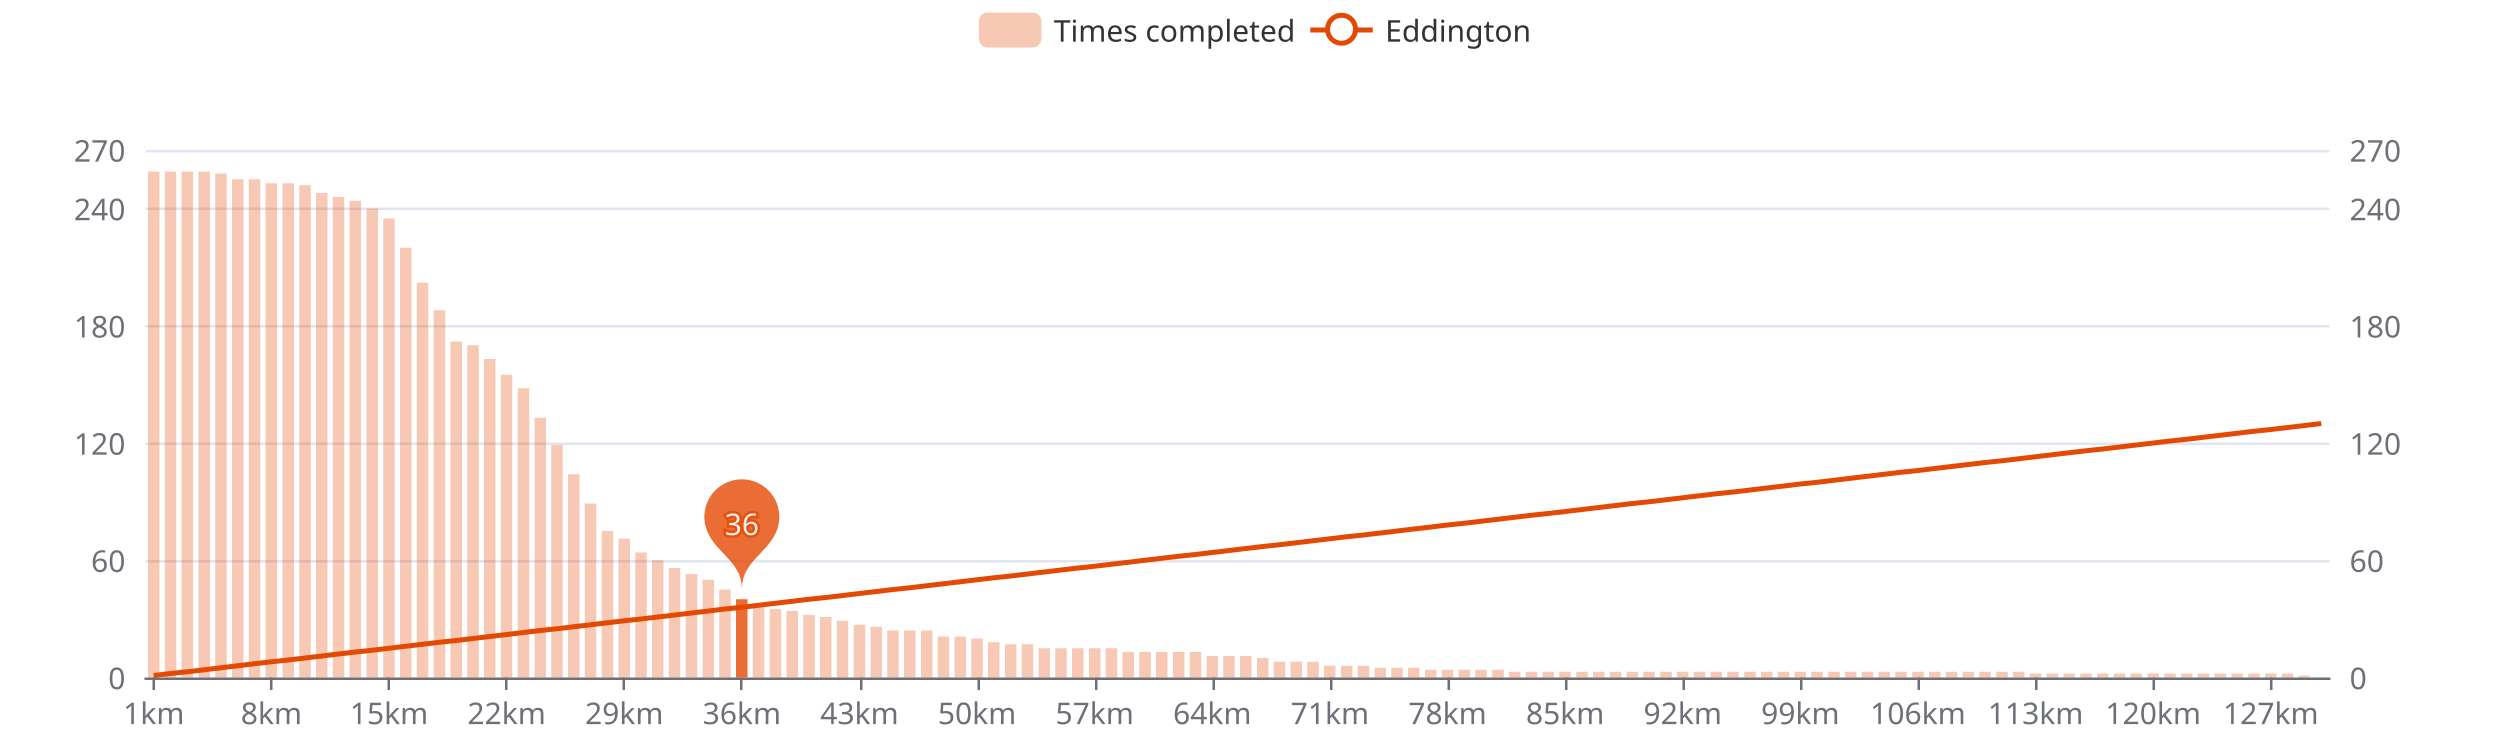
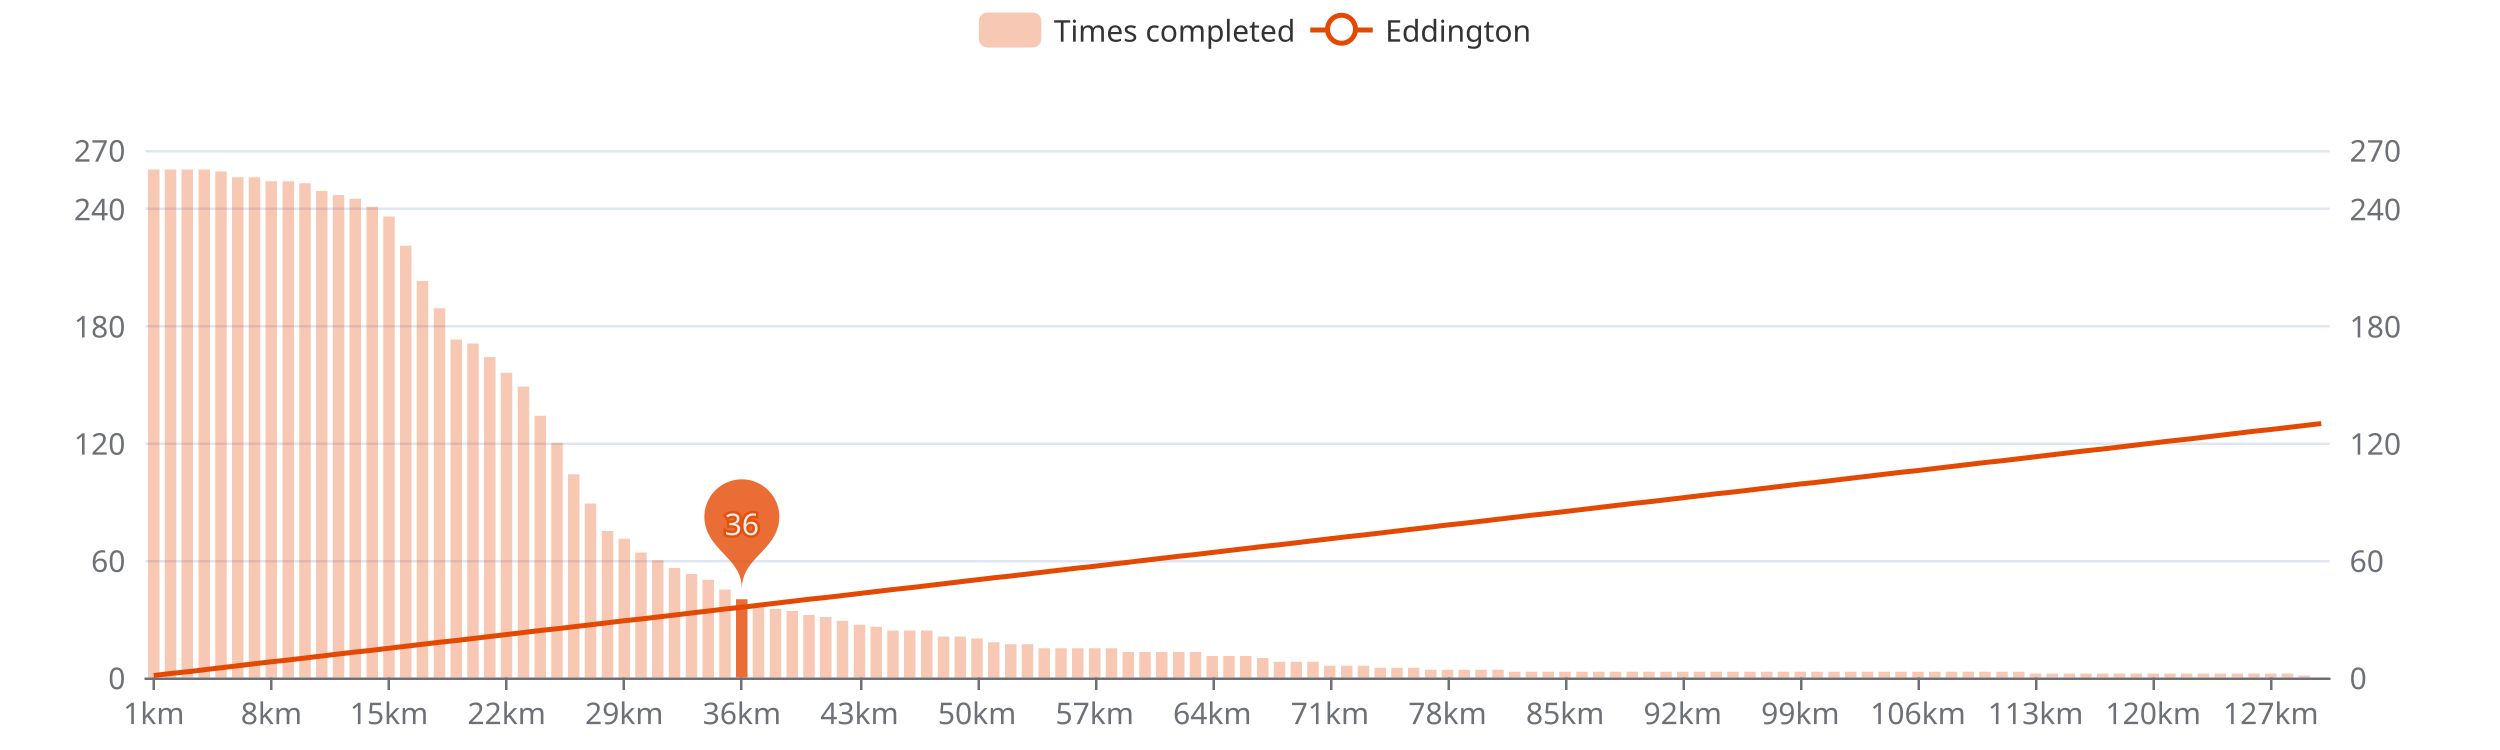
<svg xmlns="http://www.w3.org/2000/svg" width="1000" height="300" version="1.1" baseProfile="full" viewBox="0 0 1000 300">
  <rect width="1000" height="300" x="0" y="0" id="0" fill="#ffffff" />
  <path d="M58.2 271.5L931.8 271.5" fill="none" stroke="#E0E6F1" />
  <path d="M58.2 224.5L931.8 224.5" fill="none" stroke="#E0E6F1" />
  <path d="M58.2 177.5L931.8 177.5" fill="none" stroke="#E0E6F1" />
  <path d="M58.2 130.5L931.8 130.5" fill="none" stroke="#E0E6F1" />
  <path d="M58.2 83.5L931.8 83.5" fill="none" stroke="#E0E6F1" />
  <path d="M58.2 60.5L931.8 60.5" fill="none" stroke="#E0E6F1" />
  <path d="M58.2 271.5L931.8 271.5" fill="none" stroke="#6E7079" stroke-linecap="round" />
  <path d="M61.5 271L61.5 276" fill="none" stroke="#6E7079" />
  <path d="M108.5 271L108.5 276" fill="none" stroke="#6E7079" />
  <path d="M155.5 271L155.5 276" fill="none" stroke="#6E7079" />
  <path d="M202.5 271L202.5 276" fill="none" stroke="#6E7079" />
  <path d="M249.5 271L249.5 276" fill="none" stroke="#6E7079" />
  <path d="M296.5 271L296.5 276" fill="none" stroke="#6E7079" />
  <path d="M344.5 271L344.5 276" fill="none" stroke="#6E7079" />
  <path d="M391.5 271L391.5 276" fill="none" stroke="#6E7079" />
  <path d="M438.5 271L438.5 276" fill="none" stroke="#6E7079" />
  <path d="M485.5 271L485.5 276" fill="none" stroke="#6E7079" />
  <path d="M532.5 271L532.5 276" fill="none" stroke="#6E7079" />
  <path d="M579.5 271L579.5 276" fill="none" stroke="#6E7079" />
  <path d="M626.5 271L626.5 276" fill="none" stroke="#6E7079" />
  <path d="M673.5 271L673.5 276" fill="none" stroke="#6E7079" />
  <path d="M720.5 271L720.5 276" fill="none" stroke="#6E7079" />
  <path d="M767.5 271L767.5 276" fill="none" stroke="#6E7079" />
  <path d="M814.5 271L814.5 276" fill="none" stroke="#6E7079" />
  <path d="M861.5 271L861.5 276" fill="none" stroke="#6E7079" />
  <path d="M908.5 271L908.5 276" fill="none" stroke="#6E7079" />
  <text dominant-baseline="central" text-anchor="end" style="font-size:12px;font-family:sans-serif;" transform="translate(50.16 271)" fill="#6E7079">0</text>
  <text dominant-baseline="central" text-anchor="end" style="font-size:12px;font-family:sans-serif;" transform="translate(50.16 224.1111)" fill="#6E7079">60</text>
  <text dominant-baseline="central" text-anchor="end" style="font-size:12px;font-family:sans-serif;" transform="translate(50.16 177.2222)" fill="#6E7079">120</text>
  <text dominant-baseline="central" text-anchor="end" style="font-size:12px;font-family:sans-serif;" transform="translate(50.16 130.3333)" fill="#6E7079">180</text>
  <text dominant-baseline="central" text-anchor="end" style="font-size:12px;font-family:sans-serif;" transform="translate(50.16 83.4444)" fill="#6E7079">240</text>
  <text dominant-baseline="central" text-anchor="end" style="font-size:12px;font-family:sans-serif;" transform="translate(50.16 60)" fill="#6E7079">270</text>
  <text dominant-baseline="central" text-anchor="start" style="font-size:12px;font-family:sans-serif;" transform="translate(939.84 271)" fill="#6E7079">0</text>
  <text dominant-baseline="central" text-anchor="start" style="font-size:12px;font-family:sans-serif;" transform="translate(939.84 224.1111)" fill="#6E7079">60</text>
  <text dominant-baseline="central" text-anchor="start" style="font-size:12px;font-family:sans-serif;" transform="translate(939.84 177.2222)" fill="#6E7079">120</text>
  <text dominant-baseline="central" text-anchor="start" style="font-size:12px;font-family:sans-serif;" transform="translate(939.84 130.3333)" fill="#6E7079">180</text>
  <text dominant-baseline="central" text-anchor="start" style="font-size:12px;font-family:sans-serif;" transform="translate(939.84 83.4444)" fill="#6E7079">240</text>
  <text dominant-baseline="central" text-anchor="start" style="font-size:12px;font-family:sans-serif;" transform="translate(939.84 60)" fill="#6E7079">270</text>
  <text dominant-baseline="central" text-anchor="middle" style="font-size:12px;font-family:sans-serif;" y="6" transform="translate(61.5203 279)" fill="#6E7079">1km</text>
  <text dominant-baseline="central" text-anchor="middle" style="font-size:12px;font-family:sans-serif;" y="6" transform="translate(108.5646 279)" fill="#6E7079">8km</text>
  <text dominant-baseline="central" text-anchor="middle" style="font-size:12px;font-family:sans-serif;" y="6" transform="translate(155.6089 279)" fill="#6E7079">15km</text>
  <text dominant-baseline="central" text-anchor="middle" style="font-size:12px;font-family:sans-serif;" y="6" transform="translate(202.6532 279)" fill="#6E7079">22km</text>
  <text dominant-baseline="central" text-anchor="middle" style="font-size:12px;font-family:sans-serif;" y="6" transform="translate(249.6975 279)" fill="#6E7079">29km</text>
  <text dominant-baseline="central" text-anchor="middle" style="font-size:12px;font-family:sans-serif;" y="6" transform="translate(296.7418 279)" fill="#6E7079">36km</text>
  <text dominant-baseline="central" text-anchor="middle" style="font-size:12px;font-family:sans-serif;" y="6" transform="translate(343.7862 279)" fill="#6E7079">43km</text>
  <text dominant-baseline="central" text-anchor="middle" style="font-size:12px;font-family:sans-serif;" y="6" transform="translate(390.8305 279)" fill="#6E7079">50km</text>
  <text dominant-baseline="central" text-anchor="middle" style="font-size:12px;font-family:sans-serif;" y="6" transform="translate(437.8748 279)" fill="#6E7079">57km</text>
  <text dominant-baseline="central" text-anchor="middle" style="font-size:12px;font-family:sans-serif;" y="6" transform="translate(484.9191 279)" fill="#6E7079">64km</text>
  <text dominant-baseline="central" text-anchor="middle" style="font-size:12px;font-family:sans-serif;" y="6" transform="translate(531.9634 279)" fill="#6E7079">71km</text>
  <text dominant-baseline="central" text-anchor="middle" style="font-size:12px;font-family:sans-serif;" y="6" transform="translate(579.0077 279)" fill="#6E7079">78km</text>
  <text dominant-baseline="central" text-anchor="middle" style="font-size:12px;font-family:sans-serif;" y="6" transform="translate(626.052 279)" fill="#6E7079">85km</text>
  <text dominant-baseline="central" text-anchor="middle" style="font-size:12px;font-family:sans-serif;" y="6" transform="translate(673.0963 279)" fill="#6E7079">92km</text>
  <text dominant-baseline="central" text-anchor="middle" style="font-size:12px;font-family:sans-serif;" y="6" transform="translate(720.1406 279)" fill="#6E7079">99km</text>
  <text dominant-baseline="central" text-anchor="middle" style="font-size:12px;font-family:sans-serif;" y="6" transform="translate(767.1849 279)" fill="#6E7079">106km</text>
  <text dominant-baseline="central" text-anchor="middle" style="font-size:12px;font-family:sans-serif;" y="6" transform="translate(814.2292 279)" fill="#6E7079">113km</text>
  <text dominant-baseline="central" text-anchor="middle" style="font-size:12px;font-family:sans-serif;" y="6" transform="translate(861.2735 279)" fill="#6E7079">120km</text>
  <text dominant-baseline="central" text-anchor="middle" style="font-size:12px;font-family:sans-serif;" y="6" transform="translate(908.3178 279)" fill="#6E7079">127km</text>
-   <path d="M59.2 271l4.6 0l0 -202.4l-4.6 0Z" fill="rgb(227,73,2)" fill-opacity="0.3" />
-   <path d="M65.9 271l4.6 0l0 -202.4l-4.6 0Z" fill="rgb(227,73,2)" fill-opacity="0.3" />
-   <path d="M72.6 271l4.6 0l0 -202.4l-4.6 0Z" fill="rgb(227,73,2)" fill-opacity="0.3" />
-   <path d="M79.4 271l4.6 0l0 -202.4l-4.6 0Z" fill="rgb(227,73,2)" fill-opacity="0.3" />
-   <path d="M86.1 271l4.6 0l0 -201.6l-4.6 0Z" fill="rgb(227,73,2)" fill-opacity="0.3" />
-   <path d="M92.8 271l4.6 0l0 -199.3l-4.6 0Z" fill="rgb(227,73,2)" fill-opacity="0.3" />
-   <path d="M99.5 271l4.6 0l0 -199.3l-4.6 0Z" fill="rgb(227,73,2)" fill-opacity="0.3" />
-   <path d="M106.2 271l4.6 0l0 -197.7l-4.6 0Z" fill="rgb(227,73,2)" fill-opacity="0.3" />
-   <path d="M113 271l4.6 0l0 -197.7l-4.6 0Z" fill="rgb(227,73,2)" fill-opacity="0.3" />
-   <path d="M119.7 271l4.6 0l0 -196.9l-4.6 0Z" fill="rgb(227,73,2)" fill-opacity="0.3" />
-   <path d="M126.4 271l4.6 0l0 -193.8l-4.6 0Z" fill="rgb(227,73,2)" fill-opacity="0.3" />
-   <path d="M133.1 271l4.6 0l0 -192.2l-4.6 0Z" fill="rgb(227,73,2)" fill-opacity="0.3" />
-   <path d="M139.8 271l4.6 0l0 -190.7l-4.6 0Z" fill="rgb(227,73,2)" fill-opacity="0.3" />
-   <path d="M146.6 271l4.6 0l0 -187.6l-4.6 0Z" fill="rgb(227,73,2)" fill-opacity="0.3" />
-   <path d="M153.3 271l4.6 0l0 -183.6l-4.6 0Z" fill="rgb(227,73,2)" fill-opacity="0.3" />
-   <path d="M160 271l4.6 0l0 -171.9l-4.6 0Z" fill="rgb(227,73,2)" fill-opacity="0.3" />
-   <path d="M166.7 271l4.6 0l0 -157.9l-4.6 0Z" fill="rgb(227,73,2)" fill-opacity="0.3" />
-   <path d="M173.5 271l4.6 0l0 -146.9l-4.6 0Z" fill="rgb(227,73,2)" fill-opacity="0.3" />
-   <path d="M180.2 271l4.6 0l0 -134.4l-4.6 0Z" fill="rgb(227,73,2)" fill-opacity="0.3" />
-   <path d="M186.9 271l4.6 0l0 -132.9l-4.6 0Z" fill="rgb(227,73,2)" fill-opacity="0.3" />
-   <path d="M193.6 271l4.6 0l0 -127.4l-4.6 0Z" fill="rgb(227,73,2)" fill-opacity="0.3" />
-   <path d="M200.3 271l4.6 0l0 -121.1l-4.6 0Z" fill="rgb(227,73,2)" fill-opacity="0.3" />
-   <path d="M207.1 271l4.6 0l0 -115.7l-4.6 0Z" fill="rgb(227,73,2)" fill-opacity="0.3" />
-   <path d="M213.8 271l4.6 0l0 -103.9l-4.6 0Z" fill="rgb(227,73,2)" fill-opacity="0.3" />
-   <path d="M220.5 271l4.6 0l0 -93l-4.6 0Z" fill="rgb(227,73,2)" fill-opacity="0.3" />
+   <path d="M59.2 271l4.6 0l0 -203.2l-4.6 0Z" fill="rgb(227,73,2)" fill-opacity="0.3" />
+   <path d="M65.9 271l4.6 0l0 -203.2l-4.6 0Z" fill="rgb(227,73,2)" fill-opacity="0.3" />
+   <path d="M72.6 271l4.6 0l0 -203.2l-4.6 0Z" fill="rgb(227,73,2)" fill-opacity="0.3" />
+   <path d="M79.4 271l4.6 0l0 -203.2l-4.6 0Z" fill="rgb(227,73,2)" fill-opacity="0.3" />
+   <path d="M86.1 271l4.6 0l0 -202.4l-4.6 0Z" fill="rgb(227,73,2)" fill-opacity="0.3" />
+   <path d="M92.8 271l4.6 0l0 -200.1l-4.6 0Z" fill="rgb(227,73,2)" fill-opacity="0.3" />
+   <path d="M99.5 271l4.6 0l0 -200.1l-4.6 0Z" fill="rgb(227,73,2)" fill-opacity="0.3" />
+   <path d="M106.2 271l4.6 0l0 -198.5l-4.6 0Z" fill="rgb(227,73,2)" fill-opacity="0.3" />
+   <path d="M113 271l4.6 0l0 -198.5l-4.6 0Z" fill="rgb(227,73,2)" fill-opacity="0.3" />
+   <path d="M119.7 271l4.6 0l0 -197.7l-4.6 0Z" fill="rgb(227,73,2)" fill-opacity="0.3" />
+   <path d="M126.4 271l4.6 0l0 -194.6l-4.6 0Z" fill="rgb(227,73,2)" fill-opacity="0.3" />
+   <path d="M133.1 271l4.6 0l0 -193l-4.6 0Z" fill="rgb(227,73,2)" fill-opacity="0.3" />
+   <path d="M139.8 271l4.6 0l0 -191.5l-4.6 0Z" fill="rgb(227,73,2)" fill-opacity="0.3" />
+   <path d="M146.6 271l4.6 0l0 -188.3l-4.6 0Z" fill="rgb(227,73,2)" fill-opacity="0.3" />
+   <path d="M153.3 271l4.6 0l0 -184.4l-4.6 0Z" fill="rgb(227,73,2)" fill-opacity="0.3" />
+   <path d="M160 271l4.6 0l0 -172.7l-4.6 0Z" fill="rgb(227,73,2)" fill-opacity="0.3" />
+   <path d="M166.7 271l4.6 0l0 -158.6l-4.6 0Z" fill="rgb(227,73,2)" fill-opacity="0.3" />
+   <path d="M173.5 271l4.6 0l0 -147.7l-4.6 0Z" fill="rgb(227,73,2)" fill-opacity="0.3" />
+   <path d="M180.2 271l4.6 0l0 -135.2l-4.6 0Z" fill="rgb(227,73,2)" fill-opacity="0.3" />
+   <path d="M186.9 271l4.6 0l0 -133.6l-4.6 0Z" fill="rgb(227,73,2)" fill-opacity="0.3" />
+   <path d="M193.6 271l4.6 0l0 -128.2l-4.6 0Z" fill="rgb(227,73,2)" fill-opacity="0.3" />
+   <path d="M200.3 271l4.6 0l0 -121.9l-4.6 0Z" fill="rgb(227,73,2)" fill-opacity="0.3" />
+   <path d="M207.1 271l4.6 0l0 -116.4l-4.6 0Z" fill="rgb(227,73,2)" fill-opacity="0.3" />
+   <path d="M213.8 271l4.6 0l0 -104.7l-4.6 0Z" fill="rgb(227,73,2)" fill-opacity="0.3" />
+   <path d="M220.5 271l4.6 0l0 -93.8l-4.6 0Z" fill="rgb(227,73,2)" fill-opacity="0.3" />
  <path d="M227.2 271l4.6 0l0 -81.3l-4.6 0Z" fill="rgb(227,73,2)" fill-opacity="0.3" />
  <path d="M233.9 271l4.6 0l0 -69.6l-4.6 0Z" fill="rgb(227,73,2)" fill-opacity="0.3" />
  <path d="M240.7 271l4.6 0l0 -58.6l-4.6 0Z" fill="rgb(227,73,2)" fill-opacity="0.3" />
  <path d="M247.4 271l4.6 0l0 -55.5l-4.6 0Z" fill="rgb(227,73,2)" fill-opacity="0.3" />
  <path d="M254.1 271l4.6 0l0 -50l-4.6 0Z" fill="rgb(227,73,2)" fill-opacity="0.3" />
  <path d="M260.8 271l4.6 0l0 -46.9l-4.6 0Z" fill="rgb(227,73,2)" fill-opacity="0.3" />
  <path d="M267.5 271l4.6 0l0 -43.8l-4.6 0Z" fill="rgb(227,73,2)" fill-opacity="0.3" />
  <path d="M274.3 271l4.6 0l0 -41.4l-4.6 0Z" fill="rgb(227,73,2)" fill-opacity="0.3" />
  <path d="M281 271l4.6 0l0 -39.1l-4.6 0Z" fill="rgb(227,73,2)" fill-opacity="0.3" />
  <path d="M287.7 271l4.6 0l0 -35.2l-4.6 0Z" fill="rgb(227,73,2)" fill-opacity="0.3" />
  <path d="M294.4 271l4.6 0l0 -31.3l-4.6 0Z" fill="rgb(227,73,2)" fill-opacity="0.8" />
  <path d="M301.1 271l4.6 0l0 -28.1l-4.6 0Z" fill="rgb(227,73,2)" fill-opacity="0.3" />
  <path d="M307.9 271l4.6 0l0 -27.4l-4.6 0Z" fill="rgb(227,73,2)" fill-opacity="0.3" />
  <path d="M314.6 271l4.6 0l0 -26.6l-4.6 0Z" fill="rgb(227,73,2)" fill-opacity="0.3" />
  <path d="M321.3 271l4.6 0l0 -25l-4.6 0Z" fill="rgb(227,73,2)" fill-opacity="0.3" />
  <path d="M328 271l4.6 0l0 -24.2l-4.6 0Z" fill="rgb(227,73,2)" fill-opacity="0.3" />
  <path d="M334.7 271l4.6 0l0 -22.7l-4.6 0Z" fill="rgb(227,73,2)" fill-opacity="0.3" />
  <path d="M341.5 271l4.6 0l0 -21.1l-4.6 0Z" fill="rgb(227,73,2)" fill-opacity="0.3" />
  <path d="M348.2 271l4.6 0l0 -20.3l-4.6 0Z" fill="rgb(227,73,2)" fill-opacity="0.3" />
  <path d="M354.9 271l4.6 0l0 -18.8l-4.6 0Z" fill="rgb(227,73,2)" fill-opacity="0.3" />
  <path d="M361.6 271l4.6 0l0 -18.8l-4.6 0Z" fill="rgb(227,73,2)" fill-opacity="0.3" />
  <path d="M368.4 271l4.6 0l0 -18.8l-4.6 0Z" fill="rgb(227,73,2)" fill-opacity="0.3" />
  <path d="M375.1 271l4.6 0l0 -16.4l-4.6 0Z" fill="rgb(227,73,2)" fill-opacity="0.3" />
  <path d="M381.8 271l4.6 0l0 -16.4l-4.6 0Z" fill="rgb(227,73,2)" fill-opacity="0.3" />
  <path d="M388.5 271l4.6 0l0 -15.6l-4.6 0Z" fill="rgb(227,73,2)" fill-opacity="0.3" />
  <path d="M395.2 271l4.6 0l0 -14.1l-4.6 0Z" fill="rgb(227,73,2)" fill-opacity="0.3" />
  <path d="M402 271l4.6 0l0 -13.3l-4.6 0Z" fill="rgb(227,73,2)" fill-opacity="0.3" />
  <path d="M408.7 271l4.6 0l0 -13.3l-4.6 0Z" fill="rgb(227,73,2)" fill-opacity="0.3" />
  <path d="M415.4 271l4.6 0l0 -11.7l-4.6 0Z" fill="rgb(227,73,2)" fill-opacity="0.3" />
  <path d="M422.1 271l4.6 0l0 -11.7l-4.6 0Z" fill="rgb(227,73,2)" fill-opacity="0.3" />
  <path d="M428.8 271l4.6 0l0 -11.7l-4.6 0Z" fill="rgb(227,73,2)" fill-opacity="0.3" />
  <path d="M435.6 271l4.6 0l0 -11.7l-4.6 0Z" fill="rgb(227,73,2)" fill-opacity="0.3" />
  <path d="M442.3 271l4.6 0l0 -11.7l-4.6 0Z" fill="rgb(227,73,2)" fill-opacity="0.3" />
  <path d="M449 271l4.6 0l0 -10.2l-4.6 0Z" fill="rgb(227,73,2)" fill-opacity="0.3" />
  <path d="M455.7 271l4.6 0l0 -10.2l-4.6 0Z" fill="rgb(227,73,2)" fill-opacity="0.3" />
  <path d="M462.4 271l4.6 0l0 -10.2l-4.6 0Z" fill="rgb(227,73,2)" fill-opacity="0.3" />
  <path d="M469.2 271l4.6 0l0 -10.2l-4.6 0Z" fill="rgb(227,73,2)" fill-opacity="0.3" />
  <path d="M475.9 271l4.6 0l0 -10.2l-4.6 0Z" fill="rgb(227,73,2)" fill-opacity="0.3" />
  <path d="M482.6 271l4.6 0l0 -8.6l-4.6 0Z" fill="rgb(227,73,2)" fill-opacity="0.3" />
  <path d="M489.3 271l4.6 0l0 -8.6l-4.6 0Z" fill="rgb(227,73,2)" fill-opacity="0.3" />
  <path d="M496 271l4.6 0l0 -8.6l-4.6 0Z" fill="rgb(227,73,2)" fill-opacity="0.3" />
  <path d="M502.8 271l4.6 0l0 -7.8l-4.6 0Z" fill="rgb(227,73,2)" fill-opacity="0.3" />
  <path d="M509.5 271l4.6 0l0 -6.3l-4.6 0Z" fill="rgb(227,73,2)" fill-opacity="0.3" />
  <path d="M516.2 271l4.6 0l0 -6.3l-4.6 0Z" fill="rgb(227,73,2)" fill-opacity="0.3" />
  <path d="M522.9 271l4.6 0l0 -6.3l-4.6 0Z" fill="rgb(227,73,2)" fill-opacity="0.3" />
  <path d="M529.6 271l4.6 0l0 -4.7l-4.6 0Z" fill="rgb(227,73,2)" fill-opacity="0.3" />
  <path d="M536.4 271l4.6 0l0 -4.7l-4.6 0Z" fill="rgb(227,73,2)" fill-opacity="0.3" />
  <path d="M543.1 271l4.6 0l0 -4.7l-4.6 0Z" fill="rgb(227,73,2)" fill-opacity="0.3" />
  <path d="M549.8 271l4.6 0l0 -3.9l-4.6 0Z" fill="rgb(227,73,2)" fill-opacity="0.3" />
  <path d="M556.5 271l4.6 0l0 -3.9l-4.6 0Z" fill="rgb(227,73,2)" fill-opacity="0.3" />
  <path d="M563.2 271l4.6 0l0 -3.9l-4.6 0Z" fill="rgb(227,73,2)" fill-opacity="0.3" />
  <path d="M570 271l4.6 0l0 -3.1l-4.6 0Z" fill="rgb(227,73,2)" fill-opacity="0.3" />
  <path d="M576.7 271l4.6 0l0 -3.1l-4.6 0Z" fill="rgb(227,73,2)" fill-opacity="0.3" />
  <path d="M583.4 271l4.6 0l0 -3.1l-4.6 0Z" fill="rgb(227,73,2)" fill-opacity="0.3" />
  <path d="M590.1 271l4.6 0l0 -3.1l-4.6 0Z" fill="rgb(227,73,2)" fill-opacity="0.3" />
  <path d="M596.9 271l4.6 0l0 -3.1l-4.6 0Z" fill="rgb(227,73,2)" fill-opacity="0.3" />
  <path d="M603.6 271l4.6 0l0 -2.3l-4.6 0Z" fill="rgb(227,73,2)" fill-opacity="0.3" />
  <path d="M610.3 271l4.6 0l0 -2.3l-4.6 0Z" fill="rgb(227,73,2)" fill-opacity="0.3" />
  <path d="M617 271l4.6 0l0 -2.3l-4.6 0Z" fill="rgb(227,73,2)" fill-opacity="0.3" />
  <path d="M623.7 271l4.6 0l0 -2.3l-4.6 0Z" fill="rgb(227,73,2)" fill-opacity="0.3" />
  <path d="M630.5 271l4.6 0l0 -2.3l-4.6 0Z" fill="rgb(227,73,2)" fill-opacity="0.3" />
  <path d="M637.2 271l4.6 0l0 -2.3l-4.6 0Z" fill="rgb(227,73,2)" fill-opacity="0.3" />
  <path d="M643.9 271l4.6 0l0 -2.3l-4.6 0Z" fill="rgb(227,73,2)" fill-opacity="0.3" />
  <path d="M650.6 271l4.6 0l0 -2.3l-4.6 0Z" fill="rgb(227,73,2)" fill-opacity="0.3" />
  <path d="M657.3 271l4.6 0l0 -2.3l-4.6 0Z" fill="rgb(227,73,2)" fill-opacity="0.3" />
  <path d="M664.1 271l4.6 0l0 -2.3l-4.6 0Z" fill="rgb(227,73,2)" fill-opacity="0.3" />
  <path d="M670.8 271l4.6 0l0 -2.3l-4.6 0Z" fill="rgb(227,73,2)" fill-opacity="0.3" />
  <path d="M677.5 271l4.6 0l0 -2.3l-4.6 0Z" fill="rgb(227,73,2)" fill-opacity="0.3" />
  <path d="M684.2 271l4.6 0l0 -2.3l-4.6 0Z" fill="rgb(227,73,2)" fill-opacity="0.3" />
  <path d="M690.9 271l4.6 0l0 -2.3l-4.6 0Z" fill="rgb(227,73,2)" fill-opacity="0.3" />
  <path d="M697.7 271l4.6 0l0 -2.3l-4.6 0Z" fill="rgb(227,73,2)" fill-opacity="0.3" />
  <path d="M704.4 271l4.6 0l0 -2.3l-4.6 0Z" fill="rgb(227,73,2)" fill-opacity="0.3" />
  <path d="M711.1 271l4.6 0l0 -2.3l-4.6 0Z" fill="rgb(227,73,2)" fill-opacity="0.3" />
  <path d="M717.8 271l4.6 0l0 -2.3l-4.6 0Z" fill="rgb(227,73,2)" fill-opacity="0.3" />
  <path d="M724.5 271l4.6 0l0 -2.3l-4.6 0Z" fill="rgb(227,73,2)" fill-opacity="0.3" />
  <path d="M731.3 271l4.6 0l0 -2.3l-4.6 0Z" fill="rgb(227,73,2)" fill-opacity="0.3" />
  <path d="M738 271l4.6 0l0 -2.3l-4.6 0Z" fill="rgb(227,73,2)" fill-opacity="0.3" />
  <path d="M744.7 271l4.6 0l0 -2.3l-4.6 0Z" fill="rgb(227,73,2)" fill-opacity="0.3" />
  <path d="M751.4 271l4.6 0l0 -2.3l-4.6 0Z" fill="rgb(227,73,2)" fill-opacity="0.3" />
  <path d="M758.1 271l4.6 0l0 -2.3l-4.6 0Z" fill="rgb(227,73,2)" fill-opacity="0.3" />
  <path d="M764.9 271l4.6 0l0 -2.3l-4.6 0Z" fill="rgb(227,73,2)" fill-opacity="0.3" />
  <path d="M771.6 271l4.6 0l0 -2.3l-4.6 0Z" fill="rgb(227,73,2)" fill-opacity="0.3" />
  <path d="M778.3 271l4.6 0l0 -2.3l-4.6 0Z" fill="rgb(227,73,2)" fill-opacity="0.3" />
  <path d="M785 271l4.6 0l0 -2.3l-4.6 0Z" fill="rgb(227,73,2)" fill-opacity="0.3" />
  <path d="M791.7 271l4.6 0l0 -2.3l-4.6 0Z" fill="rgb(227,73,2)" fill-opacity="0.3" />
  <path d="M798.5 271l4.6 0l0 -2.3l-4.6 0Z" fill="rgb(227,73,2)" fill-opacity="0.3" />
  <path d="M805.2 271l4.6 0l0 -2.3l-4.6 0Z" fill="rgb(227,73,2)" fill-opacity="0.3" />
  <path d="M811.9 271l4.6 0l0 -1.6l-4.6 0Z" fill="rgb(227,73,2)" fill-opacity="0.3" />
  <path d="M818.6 271l4.6 0l0 -1.6l-4.6 0Z" fill="rgb(227,73,2)" fill-opacity="0.3" />
  <path d="M825.4 271l4.6 0l0 -1.6l-4.6 0Z" fill="rgb(227,73,2)" fill-opacity="0.3" />
  <path d="M832.1 271l4.6 0l0 -1.6l-4.6 0Z" fill="rgb(227,73,2)" fill-opacity="0.3" />
  <path d="M838.8 271l4.6 0l0 -1.6l-4.6 0Z" fill="rgb(227,73,2)" fill-opacity="0.3" />
  <path d="M845.5 271l4.6 0l0 -1.6l-4.6 0Z" fill="rgb(227,73,2)" fill-opacity="0.3" />
  <path d="M852.2 271l4.6 0l0 -1.6l-4.6 0Z" fill="rgb(227,73,2)" fill-opacity="0.3" />
  <path d="M859 271l4.6 0l0 -1.6l-4.6 0Z" fill="rgb(227,73,2)" fill-opacity="0.3" />
  <path d="M865.7 271l4.6 0l0 -1.6l-4.6 0Z" fill="rgb(227,73,2)" fill-opacity="0.3" />
  <path d="M872.4 271l4.6 0l0 -1.6l-4.6 0Z" fill="rgb(227,73,2)" fill-opacity="0.3" />
  <path d="M879.1 271l4.6 0l0 -1.6l-4.6 0Z" fill="rgb(227,73,2)" fill-opacity="0.3" />
  <path d="M885.8 271l4.6 0l0 -1.6l-4.6 0Z" fill="rgb(227,73,2)" fill-opacity="0.3" />
  <path d="M892.6 271l4.6 0l0 -1.6l-4.6 0Z" fill="rgb(227,73,2)" fill-opacity="0.3" />
  <path d="M899.3 271l4.6 0l0 -1.6l-4.6 0Z" fill="rgb(227,73,2)" fill-opacity="0.3" />
  <path d="M906 271l4.6 0l0 -1.6l-4.6 0Z" fill="rgb(227,73,2)" fill-opacity="0.3" />
  <path d="M912.7 271l4.6 0l0 -1.6l-4.6 0Z" fill="rgb(227,73,2)" fill-opacity="0.3" />
  <path d="M919.4 271l4.6 0l0 -0.8l-4.6 0Z" fill="rgb(227,73,2)" fill-opacity="0.3" />
  <path d="M926.2 271l4.6 0l0 0l-4.6 0Z" fill="rgb(227,73,2)" fill-opacity="0.3" />
  <path d="M-5 -5l226.9 0l0 24l-226.9 0Z" transform="translate(391.54 5)" fill="rgb(0,0,0)" fill-opacity="0" stroke="#ccc" stroke-width="0" />
  <path d="M3.5 0L21.5 0A3.5 3.5 0 0 1 25 3.5L25 10.5A3.5 3.5 0 0 1 21.5 14L3.5 14A3.5 3.5 0 0 1 0 10.5L0 3.5A3.5 3.5 0 0 1 3.5 0" transform="translate(391.54 5)" fill="rgb(227,73,2)" fill-opacity="0.3" />
  <text dominant-baseline="central" text-anchor="start" style="font-size:12px;font-family:sans-serif;" xml:space="preserve" x="30" y="7" transform="translate(391.54 5)" fill="#333">Times completed</text>
  <path d="M0 7L25 7" transform="translate(524.1 5)" fill="#000" stroke="#E34902" stroke-width="2" stroke-linecap="butt" stroke-miterlimit="10" />
  <path d="M18.1 7A5.6 5.6 0 1 1 18.1 6.4A5.6 5.6 0 0 1 18.1 7" transform="translate(524.1 5)" fill="#fff" stroke="#E34902" stroke-width="2" stroke-linecap="butt" stroke-miterlimit="10" />
  <text dominant-baseline="central" text-anchor="start" style="font-size:12px;font-family:sans-serif;" x="30" y="7" transform="translate(524.1 5)" fill="#333">Eddington</text>
  <path d="M-0.54 -0.89A0.6 0.6 0 1 1 0.54 -0.89C0.39 -0.56 0 -0.42 0 0C0 -0.42 -0.39 -0.56 -0.54 -0.89Z" transform="matrix(25,0,0,25,296.7418,235.5222)" fill="rgb(227,73,2)" fill-opacity="0.8" />
  <text dominant-baseline="central" text-anchor="middle" style="font-size:12px;font-family:sans-serif;" transform="translate(296.7418 209.3794)" fill="#eee" stroke="rgb(227,73,2)" stroke-width="2" paint-order="stroke" stroke-opacity="0.8" stroke-miterlimit="2">36</text>
  <g clip-path="url(#zr0-c0)">
    <path d="M61.5 270.2L68.2 269.4L75 268.7L81.7 267.9L88.4 267.1L95.1 266.3L101.8 265.5L108.6 264.7L115.3 264L122 263.2L128.7 262.4L135.4 261.6L142.2 260.8L148.9 260.1L155.6 259.3L162.3 258.5L169.1 257.7L175.8 256.9L182.5 256.2L189.2 255.4L195.9 254.6L202.7 253.8L209.4 253L216.1 252.2L222.8 251.5L229.5 250.7L236.3 249.9L243 249.1L249.7 248.3L256.4 247.6L263.1 246.8L269.9 246L276.6 245.2L283.3 244.4L290 243.6L296.7 242.9L303.5 242.1L310.2 241.3L316.9 240.5L323.6 239.7L330.3 239L337.1 238.2L343.8 237.4L350.5 236.6L357.2 235.8L363.9 235.1L370.7 234.3L377.4 233.5L384.1 232.7L390.8 231.9L397.6 231.1L404.3 230.4L411 229.6L417.7 228.8L424.4 228L431.2 227.2L437.9 226.5L444.6 225.7L451.3 224.9L458 224.1L464.8 223.3L471.5 222.5L478.2 221.8L484.9 221L491.6 220.2L498.4 219.4L505.1 218.6L511.8 217.9L518.5 217.1L525.2 216.3L532 215.5L538.7 214.7L545.4 214L552.1 213.2L558.8 212.4L565.6 211.6L572.3 210.8L579 210L585.7 209.3L592.4 208.5L599.2 207.7L605.9 206.9L612.6 206.1L619.3 205.4L626.1 204.6L632.8 203.8L639.5 203L646.2 202.2L652.9 201.4L659.7 200.7L666.4 199.9L673.1 199.1L679.8 198.3L686.5 197.5L693.3 196.8L700 196L706.7 195.2L713.4 194.4L720.1 193.6L726.9 192.9L733.6 192.1L740.3 191.3L747 190.5L753.7 189.7L760.5 188.9L767.2 188.2L773.9 187.4L780.6 186.6L787.3 185.8L794.1 185L800.8 184.3L807.5 183.5L814.2 182.7L820.9 181.9L827.7 181.1L834.4 180.3L841.1 179.6L847.8 178.8L854.6 178L861.3 177.2L868 176.4L874.7 175.7L881.4 174.9L888.2 174.1L894.9 173.3L901.6 172.5L908.3 171.8L915 171L921.8 170.2L928.5 169.4" fill="none" stroke="#E34902" stroke-width="2" stroke-linejoin="bevel" />
  </g>
  <defs>
    <clipPath id="zr0-c0">
      <path d="M57 59l876 0l0 213l-876 0Z" fill="#000" />
    </clipPath>
  </defs>
</svg>
